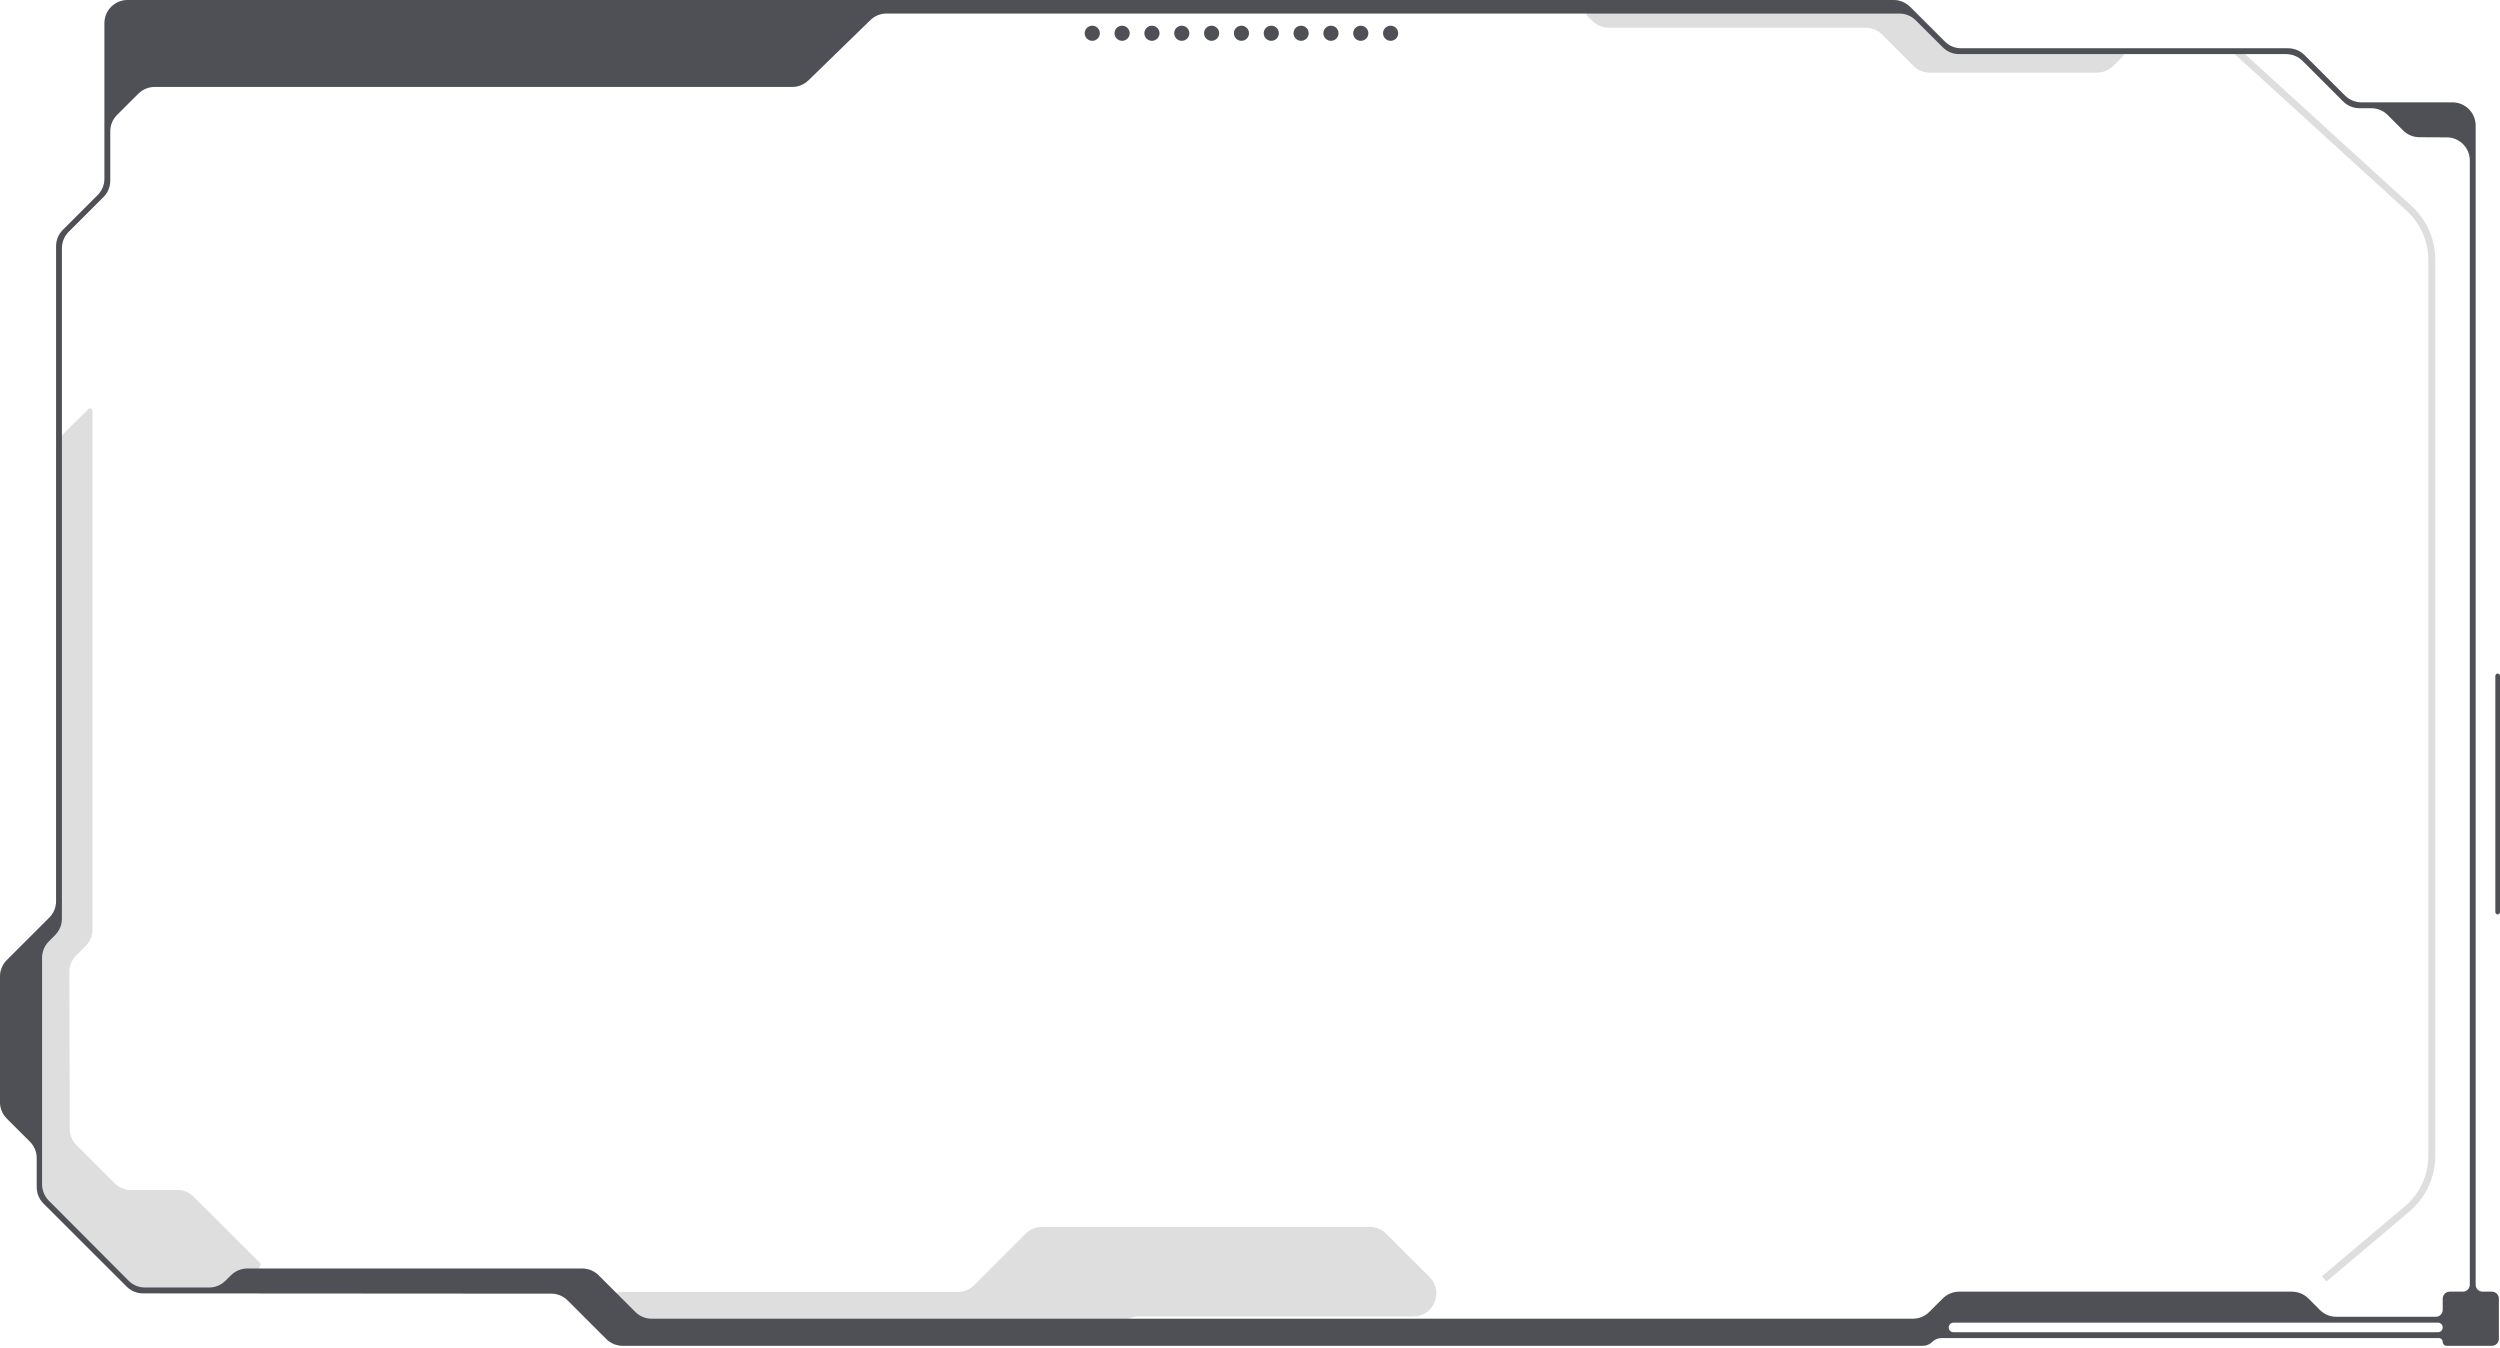
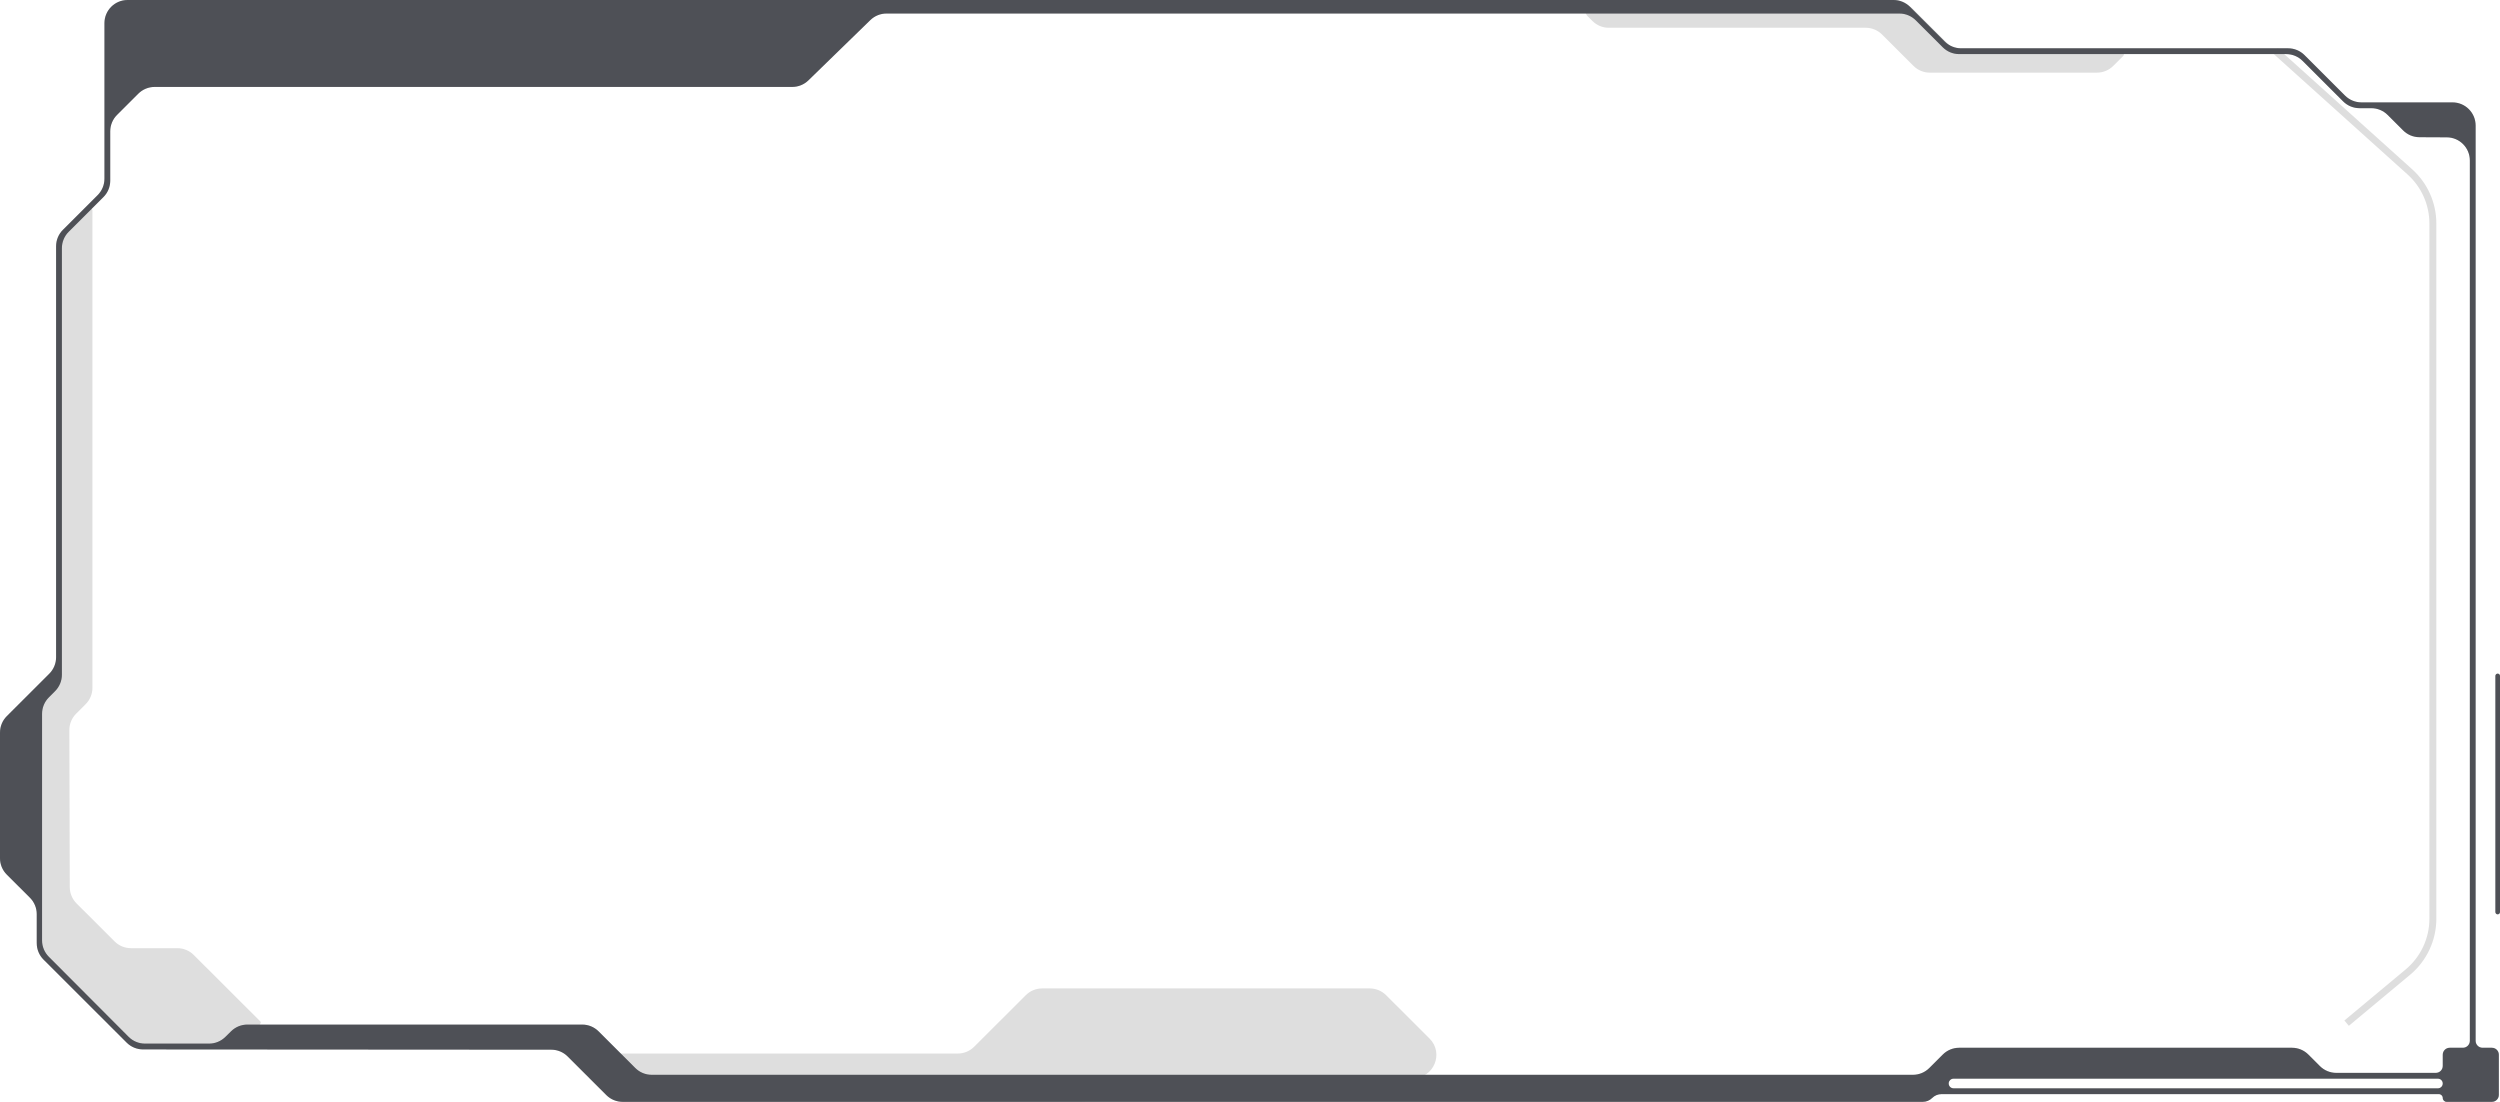
- <svg xmlns="http://www.w3.org/2000/svg" width="1080" height="582" viewBox="0 0 1080 582" fill="none">
-   <path d="M261.394 574.866C255.54 568.445 260.095 558.128 268.783 558.128L413.752 558.128C416.401 558.128 418.941 557.077 420.816 555.206L443.14 532.922C445.015 531.051 447.556 530 450.205 530H591.73C594.379 530 596.92 531.051 598.795 532.922L617.566 551.659C623.874 557.956 619.415 568.737 610.501 568.737H491.922C490.376 568.737 488.852 569.095 487.468 569.783L471.407 577.774C470.023 578.462 468.498 578.82 466.953 578.82H269.415C266.602 578.82 263.92 577.636 262.025 575.558L261.394 574.866Z" fill="#DEDEDE" />
-   <path d="M965.678 21.61L1040.75 90.035C1046.98 95.72 1050.54 103.768 1050.54 112.207L1050.54 499.327C1050.54 508.166 1046.64 516.555 1039.88 522.255L1004.04 552.5" stroke="#DEDEDE" stroke-width="3" stroke-miterlimit="10" />
-   <path d="M917.176 24.227C917.978 23.427 917.411 22.057 916.279 22.057H848.769C846.12 22.057 843.579 21.006 841.704 19.134L829.568 7.021L826.464 3.923C824.589 2.051 822.048 1 819.399 1H688.976C687.775 1 686.645 1.571 685.932 2.538L685.564 3.037C684.665 4.256 684.793 5.95 685.866 7.021L687.926 9.076C689.801 10.945 692.34 11.995 694.988 11.995H805.984C808.633 11.995 811.174 13.046 813.048 14.918L826.618 28.463C828.493 30.334 831.034 31.385 833.683 31.385H905.869C908.518 31.385 911.058 30.334 912.933 28.463L917.176 24.227Z" fill="#DEDEDE" />
-   <path d="M245.517 9.828C242.3 12.957 244.515 18.413 249.003 18.413L260.668 18.413C261.993 18.413 263.263 17.887 264.201 16.951L270.336 10.828C271.273 9.892 272.543 9.366 273.868 9.366H290.514C291.298 9.366 292.05 9.055 292.605 8.501C294.472 6.637 293.152 3.446 290.514 3.446H254.111C252.809 3.446 251.558 3.954 250.625 4.861L245.517 9.828Z" fill="#DEDEDE" />
-   <path d="M112.64 546.235C112.703 546.091 112.671 545.923 112.56 545.812L83.683 516.988C81.809 515.117 79.268 514.066 76.619 514.066H56.569C53.92 514.066 51.38 513.015 49.505 511.143L33.074 494.743C31.202 492.873 30.146 490.338 30.139 487.692L29.959 419.864C29.952 417.201 31.007 414.645 32.891 412.763L36.999 408.659C38.876 406.783 39.931 404.238 39.931 401.584V177.428C39.931 176.596 38.995 176.109 38.313 176.586C38.264 176.62 38.219 176.659 38.177 176.701L27.451 187.407C25.572 189.283 24.516 191.829 24.516 194.484L24.514 395.764C24.514 398.419 23.458 400.965 21.579 402.841L2.949 421.437C1.07 423.313 0.014 425.859 0.014 428.514V474.342C0.014 476.997 1.07 479.543 2.949 481.419L12.995 491.446C14.874 493.322 15.93 495.868 15.93 498.524V511C15.93 513.655 16.986 516.201 18.864 518.077L54.923 554.077C56.798 555.949 59.339 557 61.989 557H101.363C105.319 557 108.903 554.668 110.506 551.051L112.64 546.235Z" fill="#DEDEDE" />
-   <path d="M1056.94 581.381C1056.02 581.381 1055.27 580.634 1055.27 579.712C1055.27 578.79 1054.52 578.043 1053.6 578.043H838.73C837.218 578.043 835.768 578.643 834.698 579.712C833.628 580.781 832.177 581.381 830.665 581.381L268.993 581.381C266.343 581.381 263.801 580.329 261.926 578.457L245.221 561.771C243.348 559.9 240.809 558.848 238.161 558.846L61.785 558.73C59.137 558.728 56.598 557.676 54.724 555.805L18.808 519.93C16.93 518.054 15.875 515.509 15.875 512.855V500.283C15.875 497.629 14.82 495.083 12.942 493.208L2.933 483.211C1.055 481.335 3.02842e-05 478.79 8.41804e-05 476.135L0.001 421.836C0.001 419.182 1.056 416.637 2.934 414.762L21.297 396.419C23.174 394.544 24.23 391.998 24.23 389.344L24.229 106.375C24.229 103.721 25.284 101.176 27.162 99.3L40.104 86.374L42.184 84.296C44.062 82.42 45.117 79.875 45.117 77.221V10C45.117 4.477 49.594 0 55.117 0H349.658H362.206L818.026 6.10352e-05C820.676 6.10352e-05 823.218 1.052 825.093 2.925L828.013 5.842L840.124 17.939C841.999 19.811 844.541 20.863 847.191 20.863H988.469C991.119 20.863 993.661 21.915 995.536 23.788L1013.07 41.305C1014.95 43.178 1017.49 44.23 1020.14 44.23H1059.47C1065 44.23 1069.47 48.707 1069.47 54.23L1069.47 555.014C1069.47 556.671 1070.82 558.014 1072.47 558.014L1076.5 558.014C1078.16 558.014 1079.5 559.358 1079.5 561.014V578.381C1079.5 580.038 1078.16 581.381 1076.5 581.381H1056.94ZM1053.18 575.54C1054.34 575.54 1055.27 574.605 1055.27 573.453C1055.27 572.301 1054.34 571.367 1053.18 571.367H843.916C843.363 571.367 842.833 571.586 842.442 571.977C841.126 573.291 842.057 575.54 843.916 575.54H1053.18ZM1066.97 69.327C1066.97 63.822 1062.52 59.353 1057.01 59.327L1045.18 59.271C1042.54 59.258 1040.02 58.208 1038.16 56.346L1031.46 49.658C1029.59 47.786 1027.05 46.734 1024.4 46.734H1019.3C1016.65 46.734 1014.11 45.682 1012.24 43.809L994.7 26.292C992.825 24.419 990.283 23.367 987.633 23.367H846.355C843.705 23.367 841.163 22.315 839.288 20.442L827.599 8.767C825.724 6.894 823.183 5.842 820.532 5.842L382.963 5.842C380.358 5.842 377.855 6.859 375.989 8.675L349.227 34.72C347.36 36.537 344.858 37.554 342.253 37.554H66.801C64.151 37.554 61.609 38.606 59.734 40.479L50.556 49.646C48.679 51.522 47.623 54.067 47.623 56.721L47.623 78.055C47.623 80.71 46.568 83.255 44.69 85.131L39.686 90.129L29.669 100.135C27.791 102.01 26.736 104.556 26.736 107.21L26.736 396.871C26.736 399.516 25.688 402.053 23.822 403.927L21.083 406.678C19.217 408.552 18.169 411.089 18.169 413.734L18.168 511.643C18.168 514.289 19.218 516.828 21.086 518.702L55.554 553.283C57.431 555.165 59.979 556.223 62.637 556.223H90.316C92.941 556.223 95.46 555.191 97.331 553.35L99.848 550.873C101.718 549.032 104.238 548 106.863 548H251.525C254.175 548 256.717 549.052 258.592 550.925L274.459 566.773C276.334 568.646 278.876 569.698 281.526 569.698L826.381 569.698C829.032 569.698 831.573 568.646 833.448 566.773L839.289 560.939C841.164 559.066 843.706 558.014 846.356 558.014H990.14C992.79 558.014 995.332 559.066 997.207 560.939L1002.21 565.939C1004.09 567.811 1006.63 568.863 1009.28 568.863H1052.27C1053.93 568.863 1055.27 567.52 1055.27 565.863V561.014C1055.27 559.357 1056.61 558.014 1058.27 558.014H1063.97C1065.62 558.014 1066.97 556.671 1066.97 555.014L1066.97 69.327Z" fill="#61646B" />
-   <path d="M1056.94 581.381C1056.02 581.381 1055.27 580.634 1055.27 579.712C1055.27 578.79 1054.52 578.043 1053.6 578.043H838.73C837.218 578.043 835.768 578.643 834.698 579.712C833.628 580.781 832.177 581.381 830.665 581.381L268.993 581.381C266.343 581.381 263.801 580.329 261.926 578.457L245.221 561.771C243.348 559.9 240.809 558.848 238.161 558.846L61.785 558.73C59.137 558.728 56.598 557.676 54.724 555.805L18.808 519.93C16.93 518.054 15.875 515.509 15.875 512.855V500.283C15.875 497.629 14.82 495.083 12.942 493.208L2.933 483.211C1.055 481.335 3.02842e-05 478.79 8.41804e-05 476.135L0.001 421.836C0.001 419.182 1.056 416.637 2.934 414.762L21.297 396.419C23.174 394.544 24.23 391.998 24.23 389.344L24.229 106.375C24.229 103.721 25.284 101.176 27.162 99.3L40.104 86.374L42.184 84.296C44.062 82.42 45.117 79.875 45.117 77.221V10C45.117 4.477 49.594 0 55.117 0H349.658H362.206L818.026 6.10352e-05C820.676 6.10352e-05 823.218 1.052 825.093 2.925L828.013 5.842L840.124 17.939C841.999 19.811 844.541 20.863 847.191 20.863H988.469C991.119 20.863 993.661 21.915 995.536 23.788L1013.07 41.305C1014.95 43.178 1017.49 44.23 1020.14 44.23H1059.47C1065 44.23 1069.47 48.707 1069.47 54.23L1069.47 555.014C1069.47 556.671 1070.82 558.014 1072.47 558.014L1076.5 558.014C1078.16 558.014 1079.5 559.358 1079.5 561.014V578.381C1079.5 580.038 1078.16 581.381 1076.5 581.381H1056.94ZM1053.18 575.54C1054.34 575.54 1055.27 574.605 1055.27 573.453C1055.27 572.301 1054.34 571.367 1053.18 571.367H843.916C843.363 571.367 842.833 571.586 842.442 571.977C841.126 573.291 842.057 575.54 843.916 575.54H1053.18ZM1066.97 69.327C1066.97 63.822 1062.52 59.353 1057.01 59.327L1045.18 59.271C1042.54 59.258 1040.02 58.208 1038.16 56.346L1031.46 49.658C1029.59 47.786 1027.05 46.734 1024.4 46.734H1019.3C1016.65 46.734 1014.11 45.682 1012.24 43.809L994.7 26.292C992.825 24.419 990.283 23.367 987.633 23.367H846.355C843.705 23.367 841.163 22.315 839.288 20.442L827.599 8.767C825.724 6.894 823.183 5.842 820.532 5.842L382.963 5.842C380.358 5.842 377.855 6.859 375.989 8.675L349.227 34.72C347.36 36.537 344.858 37.554 342.253 37.554H66.801C64.151 37.554 61.609 38.606 59.734 40.479L50.556 49.646C48.679 51.522 47.623 54.067 47.623 56.721L47.623 78.055C47.623 80.71 46.568 83.255 44.69 85.131L39.686 90.129L29.669 100.135C27.791 102.01 26.736 104.556 26.736 107.21L26.736 396.871C26.736 399.516 25.688 402.053 23.822 403.927L21.083 406.678C19.217 408.552 18.169 411.089 18.169 413.734L18.168 511.643C18.168 514.289 19.218 516.828 21.086 518.702L55.554 553.283C57.431 555.165 59.979 556.223 62.637 556.223H90.316C92.941 556.223 95.46 555.191 97.331 553.35L99.848 550.873C101.718 549.032 104.238 548 106.863 548H251.525C254.175 548 256.717 549.052 258.592 550.925L274.459 566.773C276.334 568.646 278.876 569.698 281.526 569.698L826.381 569.698C829.032 569.698 831.573 568.646 833.448 566.773L839.289 560.939C841.164 559.066 843.706 558.014 846.356 558.014H990.14C992.79 558.014 995.332 559.066 997.207 560.939L1002.21 565.939C1004.09 567.811 1006.63 568.863 1009.28 568.863H1052.27C1053.93 568.863 1055.27 567.52 1055.27 565.863V561.014C1055.27 559.357 1056.61 558.014 1058.27 558.014H1063.97C1065.62 558.014 1066.97 556.671 1066.97 555.014L1066.97 69.327Z" fill="black" fill-opacity="0.2" />
-   <path d="M1080 292V394C1080 394.552 1079.55 395 1079 395C1078.45 395 1078 394.552 1078 394V292C1078 291.448 1078.45 291 1079 291C1079.55 291 1080 291.448 1080 292Z" fill="#61646B" />
-   <path d="M1080 292V394C1080 394.552 1079.55 395 1079 395C1078.45 395 1078 394.552 1078 394V292C1078 291.448 1078.45 291 1079 291C1079.55 291 1080 291.448 1080 292Z" fill="black" fill-opacity="0.2" />
-   <path d="M471.861 11.112C473.662 11.112 475.123 12.569 475.123 14.367C475.123 16.166 473.662 17.623 471.861 17.623C470.06 17.623 468.6 16.166 468.6 14.367C468.6 12.569 470.06 11.112 471.861 11.112Z" fill="#61646B" />
-   <path d="M471.861 11.112C473.662 11.112 475.123 12.569 475.123 14.367C475.123 16.166 473.662 17.623 471.861 17.623C470.06 17.623 468.6 16.166 468.6 14.367C468.6 12.569 470.06 11.112 471.861 11.112Z" fill="black" fill-opacity="0.2" />
-   <path d="M484.75 17.623C482.949 17.623 481.488 16.165 481.488 14.367C481.488 12.57 482.949 11.112 484.75 11.112C486.55 11.112 488.011 12.57 488.011 14.367C488.011 16.165 486.55 17.623 484.75 17.623Z" fill="#61646B" />
-   <path d="M484.75 17.623C482.949 17.623 481.488 16.165 481.488 14.367C481.488 12.57 482.949 11.112 484.75 11.112C486.55 11.112 488.011 12.57 488.011 14.367C488.011 16.165 486.55 17.623 484.75 17.623Z" fill="black" fill-opacity="0.2" />
-   <path d="M497.638 11.112C499.44 11.112 500.9 12.569 500.9 14.367C500.9 16.166 499.44 17.623 497.638 17.623C495.837 17.623 494.377 16.166 494.377 14.367C494.377 12.569 495.837 11.112 497.638 11.112Z" fill="#61646B" />
-   <path d="M497.638 11.112C499.44 11.112 500.9 12.569 500.9 14.367C500.9 16.166 499.44 17.623 497.638 17.623C495.837 17.623 494.377 16.166 494.377 14.367C494.377 12.569 495.837 11.112 497.638 11.112Z" fill="black" fill-opacity="0.2" />
-   <path d="M510.527 17.623C508.727 17.623 507.266 16.165 507.266 14.367C507.266 12.57 508.727 11.112 510.527 11.112C512.327 11.112 513.789 12.57 513.789 14.367C513.789 16.165 512.327 17.623 510.527 17.623Z" fill="#61646B" />
-   <path d="M510.527 17.623C508.727 17.623 507.266 16.165 507.266 14.367C507.266 12.57 508.727 11.112 510.527 11.112C512.327 11.112 513.789 12.57 513.789 14.367C513.789 16.165 512.327 17.623 510.527 17.623Z" fill="black" fill-opacity="0.2" />
-   <path d="M523.414 11.112C525.215 11.112 526.675 12.569 526.675 14.367C526.675 16.166 525.215 17.623 523.414 17.623C521.613 17.623 520.152 16.166 520.152 14.367C520.152 12.569 521.613 11.112 523.414 11.112Z" fill="#61646B" />
-   <path d="M523.414 11.112C525.215 11.112 526.675 12.569 526.675 14.367C526.675 16.166 525.215 17.623 523.414 17.623C521.613 17.623 520.152 16.166 520.152 14.367C520.152 12.569 521.613 11.112 523.414 11.112Z" fill="black" fill-opacity="0.2" />
-   <path d="M536.304 17.623C534.504 17.623 533.043 16.165 533.043 14.367C533.043 12.57 534.504 11.112 536.304 11.112C538.105 11.112 539.566 12.57 539.566 14.367C539.566 16.165 538.105 17.623 536.304 17.623Z" fill="#61646B" />
-   <path d="M536.304 17.623C534.504 17.623 533.043 16.165 533.043 14.367C533.043 12.57 534.504 11.112 536.304 11.112C538.105 11.112 539.566 12.57 539.566 14.367C539.566 16.165 538.105 17.623 536.304 17.623Z" fill="black" fill-opacity="0.2" />
-   <path d="M549.193 17.623C547.393 17.623 545.932 16.165 545.932 14.367C545.932 12.57 547.393 11.112 549.193 11.112C550.994 11.112 552.455 12.57 552.455 14.367C552.455 16.165 550.994 17.623 549.193 17.623Z" fill="#61646B" />
-   <path d="M549.193 17.623C547.393 17.623 545.932 16.165 545.932 14.367C545.932 12.57 547.393 11.112 549.193 11.112C550.994 11.112 552.455 12.57 552.455 14.367C552.455 16.165 550.994 17.623 549.193 17.623Z" fill="black" fill-opacity="0.2" />
-   <path d="M562.082 11.112C563.883 11.112 565.343 12.569 565.343 14.367C565.343 16.166 563.883 17.623 562.082 17.623C560.281 17.623 558.82 16.166 558.82 14.367C558.82 12.569 560.281 11.112 562.082 11.112Z" fill="#61646B" />
-   <path d="M562.082 11.112C563.883 11.112 565.343 12.569 565.343 14.367C565.343 16.166 563.883 17.623 562.082 17.623C560.281 17.623 558.82 16.166 558.82 14.367C558.82 12.569 560.281 11.112 562.082 11.112Z" fill="black" fill-opacity="0.2" />
-   <path d="M574.97 17.623C573.17 17.623 571.709 16.165 571.709 14.367C571.709 12.57 573.17 11.112 574.97 11.112C576.771 11.112 578.232 12.57 578.232 14.367C578.232 16.165 576.771 17.623 574.97 17.623Z" fill="#61646B" />
-   <path d="M574.97 17.623C573.17 17.623 571.709 16.165 571.709 14.367C571.709 12.57 573.17 11.112 574.97 11.112C576.771 11.112 578.232 12.57 578.232 14.367C578.232 16.165 576.771 17.623 574.97 17.623Z" fill="black" fill-opacity="0.2" />
-   <path d="M587.859 17.623C586.059 17.623 584.598 16.165 584.598 14.367C584.598 12.57 586.059 11.112 587.859 11.112C589.66 11.112 591.121 12.57 591.121 14.367C591.121 16.165 589.66 17.623 587.859 17.623Z" fill="#61646B" />
-   <path d="M587.859 17.623C586.059 17.623 584.598 16.165 584.598 14.367C584.598 12.57 586.059 11.112 587.859 11.112C589.66 11.112 591.121 12.57 591.121 14.367C591.121 16.165 589.66 17.623 587.859 17.623Z" fill="black" fill-opacity="0.2" />
-   <path d="M600.75 17.623C598.949 17.623 597.488 16.165 597.488 14.367C597.488 12.57 598.949 11.112 600.75 11.112C602.55 11.112 604.011 12.57 604.011 14.367C604.011 16.165 602.55 17.623 600.75 17.623Z" fill="#61646B" />
-   <path d="M600.75 17.623C598.949 17.623 597.488 16.165 597.488 14.367C597.488 12.57 598.949 11.112 600.75 11.112C602.55 11.112 604.011 12.57 604.011 14.367C604.011 16.165 602.55 17.623 600.75 17.623Z" fill="black" fill-opacity="0.2" />
+ <svg xmlns="http://www.w3.org/2000/svg" xmlns:xlink="http://www.w3.org/1999/xlink" width="1080" height="476" viewBox="0 0 1080 476" fill="none">
+   <g filter="url(#filter0_b_3747_63327)">
+     <path d="M48.269 77.172V33.977V12C48.269 6.477 52.746 2 58.269 2H445.126C447.776 2 450.317 3.051 452.192 4.923L466.718 19.426C468.593 21.297 471.134 22.349 473.784 22.349H987.076C989.726 22.349 992.267 23.4 994.142 25.272L1012.41 43.512C1014.29 45.384 1016.83 46.435 1019.48 46.435H1059C1064.52 46.435 1069 50.912 1069 56.435V462C1069 467.523 1064.52 472 1059 472H276.614C273.965 472 271.424 470.949 269.549 469.077L255.854 455.405C253.979 453.533 251.438 452.482 248.789 452.482H63.222C60.572 452.482 58.031 451.43 56.157 449.559L21.254 414.714C19.375 412.838 18.319 410.292 18.319 407.637V391.014C18.319 388.359 17.264 385.813 15.385 383.937L12.935 381.492C11.056 379.616 10 377.07 10 374.415V331.313C10 328.658 11.056 326.112 12.935 324.236L24.536 312.654C26.415 310.778 27.471 308.232 27.471 305.577V106.23C27.471 103.575 28.527 101.029 30.405 99.153L45.334 84.249C47.213 82.373 48.269 79.827 48.269 77.172Z" fill="url(#pattern0)" />
+   </g>
+   <path d="M261.396 471.865C255.542 465.445 260.097 455.128 268.785 455.128L413.754 455.128C416.403 455.128 418.943 454.077 420.818 452.205L443.142 429.922C445.017 428.051 447.558 427 450.207 427H591.732C594.381 427 596.922 428.051 598.797 429.922L617.568 448.659C623.876 454.956 619.417 465.737 610.503 465.737H491.924C490.378 465.737 488.854 466.095 487.47 466.783L471.409 474.773C470.025 475.462 468.5 475.82 466.955 475.82H269.417C266.604 475.82 263.922 474.636 262.027 472.558L261.396 471.865Z" fill="#DEDEDE" />
+   <path d="M983 22L1041.07 74.255C1047.39 79.944 1051 88.049 1051 96.555L1051 396.906C1051 405.812 1047.04 414.257 1040.2 419.956L1013.74 442" stroke="#DEDEDE" stroke-width="3" stroke-miterlimit="10" />
+   <path d="M917.178 24.227C917.98 23.427 917.413 22.057 916.281 22.057H848.77C846.121 22.057 843.581 21.006 841.706 19.134L829.57 7.02L826.466 3.922C824.591 2.051 822.05 1 819.401 1H688.978C687.777 1 686.647 1.571 685.934 2.538L685.566 3.037C684.667 4.256 684.795 5.95 685.868 7.02L687.928 9.076C689.803 10.945 692.342 11.995 694.99 11.995H805.986C808.635 11.995 811.176 13.046 813.05 14.917L826.62 28.462C828.495 30.334 831.036 31.385 833.685 31.385H905.871C908.52 31.385 911.06 30.334 912.935 28.462L917.178 24.227Z" fill="#DEDEDE" />
+   <path d="M245.519 9.828C242.302 12.957 244.517 18.412 249.005 18.412L260.67 18.412C261.995 18.412 263.265 17.887 264.203 16.951L270.337 10.828C271.275 9.892 272.545 9.366 273.87 9.366H290.516C291.3 9.366 292.052 9.055 292.607 8.501C294.474 6.637 293.154 3.445 290.516 3.445H254.113C252.811 3.445 251.56 3.953 250.627 4.861L245.519 9.828Z" fill="#DEDEDE" />
+   <path d="M112.642 441.782C112.705 441.638 112.673 441.47 112.562 441.359L83.686 412.535C81.811 410.664 79.27 409.613 76.621 409.613H56.572C53.922 409.613 51.382 408.562 49.507 406.69L33.076 390.29C31.204 388.42 30.148 385.885 30.141 383.239L29.961 315.41C29.954 312.747 31.009 310.192 32.893 308.309L37.001 304.206C38.878 302.33 39.933 299.785 39.933 297.131V90.975C39.933 90.143 38.996 89.656 38.315 90.133C38.267 90.167 38.221 90.206 38.179 90.248L27.453 100.954C25.574 102.83 24.517 105.376 24.517 108.031L24.516 291.31C24.516 293.966 23.46 296.512 21.581 298.388L2.951 316.984C1.072 318.859 0.016 321.406 0.016 324.061V369.888C0.016 372.544 1.072 375.09 2.951 376.966L12.996 386.993C14.876 388.869 15.932 391.415 15.932 394.071V406.547C15.932 409.202 16.988 411.748 18.866 413.623L54.925 449.624C56.8 451.496 59.341 452.547 61.99 452.547H101.365C105.321 452.547 108.905 450.215 110.508 446.598L112.642 441.782Z" fill="#DEDEDE" />
+   <path d="M1056.94 476C1056.02 476 1055.27 475.252 1055.27 474.331C1055.27 473.409 1054.52 472.662 1053.6 472.662H838.73C837.218 472.662 835.768 473.262 834.698 474.331C833.628 475.399 832.177 476 830.665 476L268.993 476C266.343 476 263.801 474.948 261.926 473.075L245.221 456.39C243.348 454.518 240.809 453.466 238.161 453.465L61.785 453.348C59.137 453.346 56.598 452.294 54.724 450.423L18.808 414.549C16.93 412.673 15.875 410.128 15.875 407.473V394.901C15.875 392.247 14.82 389.702 12.942 387.826L2.933 377.829C1.055 375.953 3.02842e-05 373.408 8.41803e-05 370.754L0.001 316.455C0.001 313.801 1.056 311.256 2.934 309.38L21.297 291.038C23.174 289.162 24.23 286.617 24.23 283.963L24.23 106.375C24.23 103.721 25.285 101.176 27.163 99.3L40.105 86.373L42.185 84.296C44.063 82.42 45.118 79.875 45.118 77.221V10C45.118 4.477 49.595 -3.05176e-05 55.118 -3.05176e-05H349.659H362.207L818.027 -9.15527e-05C820.677 -9.15527e-05 823.219 1.052 825.094 2.925L828.014 5.842L840.125 17.938C842 19.811 844.542 20.863 847.192 20.863H988.47C991.12 20.863 993.662 21.915 995.537 23.788L1013.07 41.305C1014.95 43.178 1017.49 44.23 1020.14 44.23H1059.47C1065 44.23 1069.47 48.707 1069.47 54.23L1069.47 449.633C1069.47 451.29 1070.82 452.633 1072.47 452.633L1076.5 452.633C1078.16 452.633 1079.5 453.976 1079.5 455.633V473C1079.5 474.657 1078.16 476 1076.5 476H1056.94ZM1053.18 470.158C1054.34 470.158 1055.27 469.224 1055.27 468.072C1055.27 466.919 1054.34 465.985 1053.18 465.985H843.916C843.363 465.985 842.833 466.205 842.442 466.596C841.126 467.91 842.057 470.158 843.916 470.158H1053.18ZM1066.97 69.326C1066.97 63.822 1062.52 59.352 1057.02 59.327L1045.18 59.271C1042.54 59.258 1040.02 58.207 1038.16 56.346L1031.46 49.658C1029.59 47.785 1027.05 46.734 1024.4 46.734H1019.31C1016.66 46.734 1014.11 45.682 1012.24 43.809L994.701 26.292C992.826 24.419 990.284 23.367 987.634 23.367H846.357C843.706 23.367 841.165 22.315 839.29 20.442L827.601 8.766C825.726 6.894 823.184 5.842 820.534 5.842L382.964 5.842C380.359 5.842 377.857 6.858 375.99 8.675L349.228 34.72C347.361 36.537 344.859 37.554 342.254 37.554H66.802C64.152 37.554 61.61 38.606 59.735 40.479L50.558 49.646C48.68 51.521 47.625 54.067 47.625 56.721L47.624 78.055C47.624 80.709 46.569 83.255 44.691 85.13L39.687 90.129L29.67 100.134C27.792 102.01 26.737 104.555 26.737 107.21L26.736 291.489C26.736 294.134 25.688 296.671 23.822 298.545L21.083 301.296C19.217 303.17 18.169 305.707 18.169 308.352L18.168 406.261C18.168 408.908 19.218 411.446 21.086 413.321L55.554 447.901C57.431 449.784 59.979 450.842 62.637 450.842H90.316C92.941 450.842 95.46 449.81 97.331 447.969L99.848 445.491C101.718 443.65 104.238 442.618 106.863 442.618H251.525C254.175 442.618 256.717 443.67 258.592 445.543L274.459 461.392C276.334 463.264 278.876 464.316 281.526 464.316L826.381 464.316C829.032 464.316 831.573 463.264 833.448 461.391L839.289 455.558C841.164 453.685 843.706 452.633 846.356 452.633H990.14C992.79 452.633 995.332 453.685 997.207 455.558L1002.21 460.557C1004.09 462.43 1006.63 463.482 1009.28 463.482H1052.27C1053.93 463.482 1055.27 462.139 1055.27 460.482V455.633C1055.27 453.976 1056.61 452.633 1058.27 452.633H1063.97C1065.62 452.633 1066.97 451.29 1066.97 449.633L1066.97 69.326Z" fill="#61646B" />
+   <path d="M1056.94 476C1056.02 476 1055.27 475.252 1055.27 474.331C1055.27 473.409 1054.52 472.662 1053.6 472.662H838.73C837.218 472.662 835.768 473.262 834.698 474.331C833.628 475.399 832.177 476 830.665 476L268.993 476C266.343 476 263.801 474.948 261.926 473.075L245.221 456.39C243.348 454.518 240.809 453.466 238.161 453.465L61.785 453.348C59.137 453.346 56.598 452.294 54.724 450.423L18.808 414.549C16.93 412.673 15.875 410.128 15.875 407.473V394.901C15.875 392.247 14.82 389.702 12.942 387.826L2.933 377.829C1.055 375.953 3.02842e-05 373.408 8.41803e-05 370.754L0.001 316.455C0.001 313.801 1.056 311.256 2.934 309.38L21.297 291.038C23.174 289.162 24.23 286.617 24.23 283.963L24.23 106.375C24.23 103.721 25.285 101.176 27.163 99.3L40.105 86.373L42.185 84.296C44.063 82.42 45.118 79.875 45.118 77.221V10C45.118 4.477 49.595 -3.05176e-05 55.118 -3.05176e-05H349.659H362.207L818.027 -9.15527e-05C820.677 -9.15527e-05 823.219 1.052 825.094 2.925L828.014 5.842L840.125 17.938C842 19.811 844.542 20.863 847.192 20.863H988.47C991.12 20.863 993.662 21.915 995.537 23.788L1013.07 41.305C1014.95 43.178 1017.49 44.23 1020.14 44.23H1059.47C1065 44.23 1069.47 48.707 1069.47 54.23L1069.47 449.633C1069.47 451.29 1070.82 452.633 1072.47 452.633L1076.5 452.633C1078.16 452.633 1079.5 453.976 1079.5 455.633V473C1079.5 474.657 1078.16 476 1076.5 476H1056.94ZM1053.18 470.158C1054.34 470.158 1055.27 469.224 1055.27 468.072C1055.27 466.919 1054.34 465.985 1053.18 465.985H843.916C843.363 465.985 842.833 466.205 842.442 466.596C841.126 467.91 842.057 470.158 843.916 470.158H1053.18ZM1066.97 69.326C1066.97 63.822 1062.52 59.352 1057.02 59.327L1045.18 59.271C1042.54 59.258 1040.02 58.207 1038.16 56.346L1031.46 49.658C1029.59 47.785 1027.05 46.734 1024.4 46.734H1019.31C1016.66 46.734 1014.11 45.682 1012.24 43.809L994.701 26.292C992.826 24.419 990.284 23.367 987.634 23.367H846.357C843.706 23.367 841.165 22.315 839.29 20.442L827.601 8.766C825.726 6.894 823.184 5.842 820.534 5.842L382.964 5.842C380.359 5.842 377.857 6.858 375.99 8.675L349.228 34.72C347.361 36.537 344.859 37.554 342.254 37.554H66.802C64.152 37.554 61.61 38.606 59.735 40.479L50.558 49.646C48.68 51.521 47.625 54.067 47.625 56.721L47.624 78.055C47.624 80.709 46.569 83.255 44.691 85.13L39.687 90.129L29.67 100.134C27.792 102.01 26.737 104.555 26.737 107.21L26.736 291.489C26.736 294.134 25.688 296.671 23.822 298.545L21.083 301.296C19.217 303.17 18.169 305.707 18.169 308.352L18.168 406.261C18.168 408.908 19.218 411.446 21.086 413.321L55.554 447.901C57.431 449.784 59.979 450.842 62.637 450.842H90.316C92.941 450.842 95.46 449.81 97.331 447.969L99.848 445.491C101.718 443.65 104.238 442.618 106.863 442.618H251.525C254.175 442.618 256.717 443.67 258.592 445.543L274.459 461.392C276.334 463.264 278.876 464.316 281.526 464.316L826.381 464.316C829.032 464.316 831.573 463.264 833.448 461.391L839.289 455.558C841.164 453.685 843.706 452.633 846.356 452.633H990.14C992.79 452.633 995.332 453.685 997.207 455.558L1002.21 460.557C1004.09 462.43 1006.63 463.482 1009.28 463.482H1052.27C1053.93 463.482 1055.27 462.139 1055.27 460.482V455.633C1055.27 453.976 1056.61 452.633 1058.27 452.633H1063.97C1065.62 452.633 1066.97 451.29 1066.97 449.633L1066.97 69.326Z" fill="black" fill-opacity="0.2" />
+   <path d="M1080 292V394C1080 394.552 1079.55 395 1079 395C1078.45 395 1078 394.552 1078 394V292C1078 291.447 1078.45 291 1079 291C1079.55 291 1080 291.447 1080 292Z" fill="#61646B" />
+   <path d="M1080 292V394C1080 394.552 1079.55 395 1079 395C1078.45 395 1078 394.552 1078 394V292C1078 291.447 1078.45 291 1079 291C1079.55 291 1080 291.447 1080 292Z" fill="black" fill-opacity="0.2" />
+   <defs>
+     <filter id="filter0_b_3747_63327" x="-10" y="-18" width="1099" height="510" filterUnits="userSpaceOnUse" color-interpolation-filters="sRGB">
+       <feFlood flood-opacity="0" result="BackgroundImageFix" />
+       <feGaussianBlur in="BackgroundImageFix" stdDeviation="10" />
+       <feComposite in2="SourceAlpha" operator="in" result="effect1_backgroundBlur_3747_63327" />
+       <feBlend mode="normal" in="SourceGraphic" in2="effect1_backgroundBlur_3747_63327" result="shape" />
+     </filter>
+     <pattern id="pattern0" patternContentUnits="objectBoundingBox" width="1" height="1">
+       <use xlink:href="#image0_3747_63327" transform="matrix(0.000651042 0 0 0.00146692 0 -0.626596)" />
+     </pattern>
+   </defs>
</svg>
